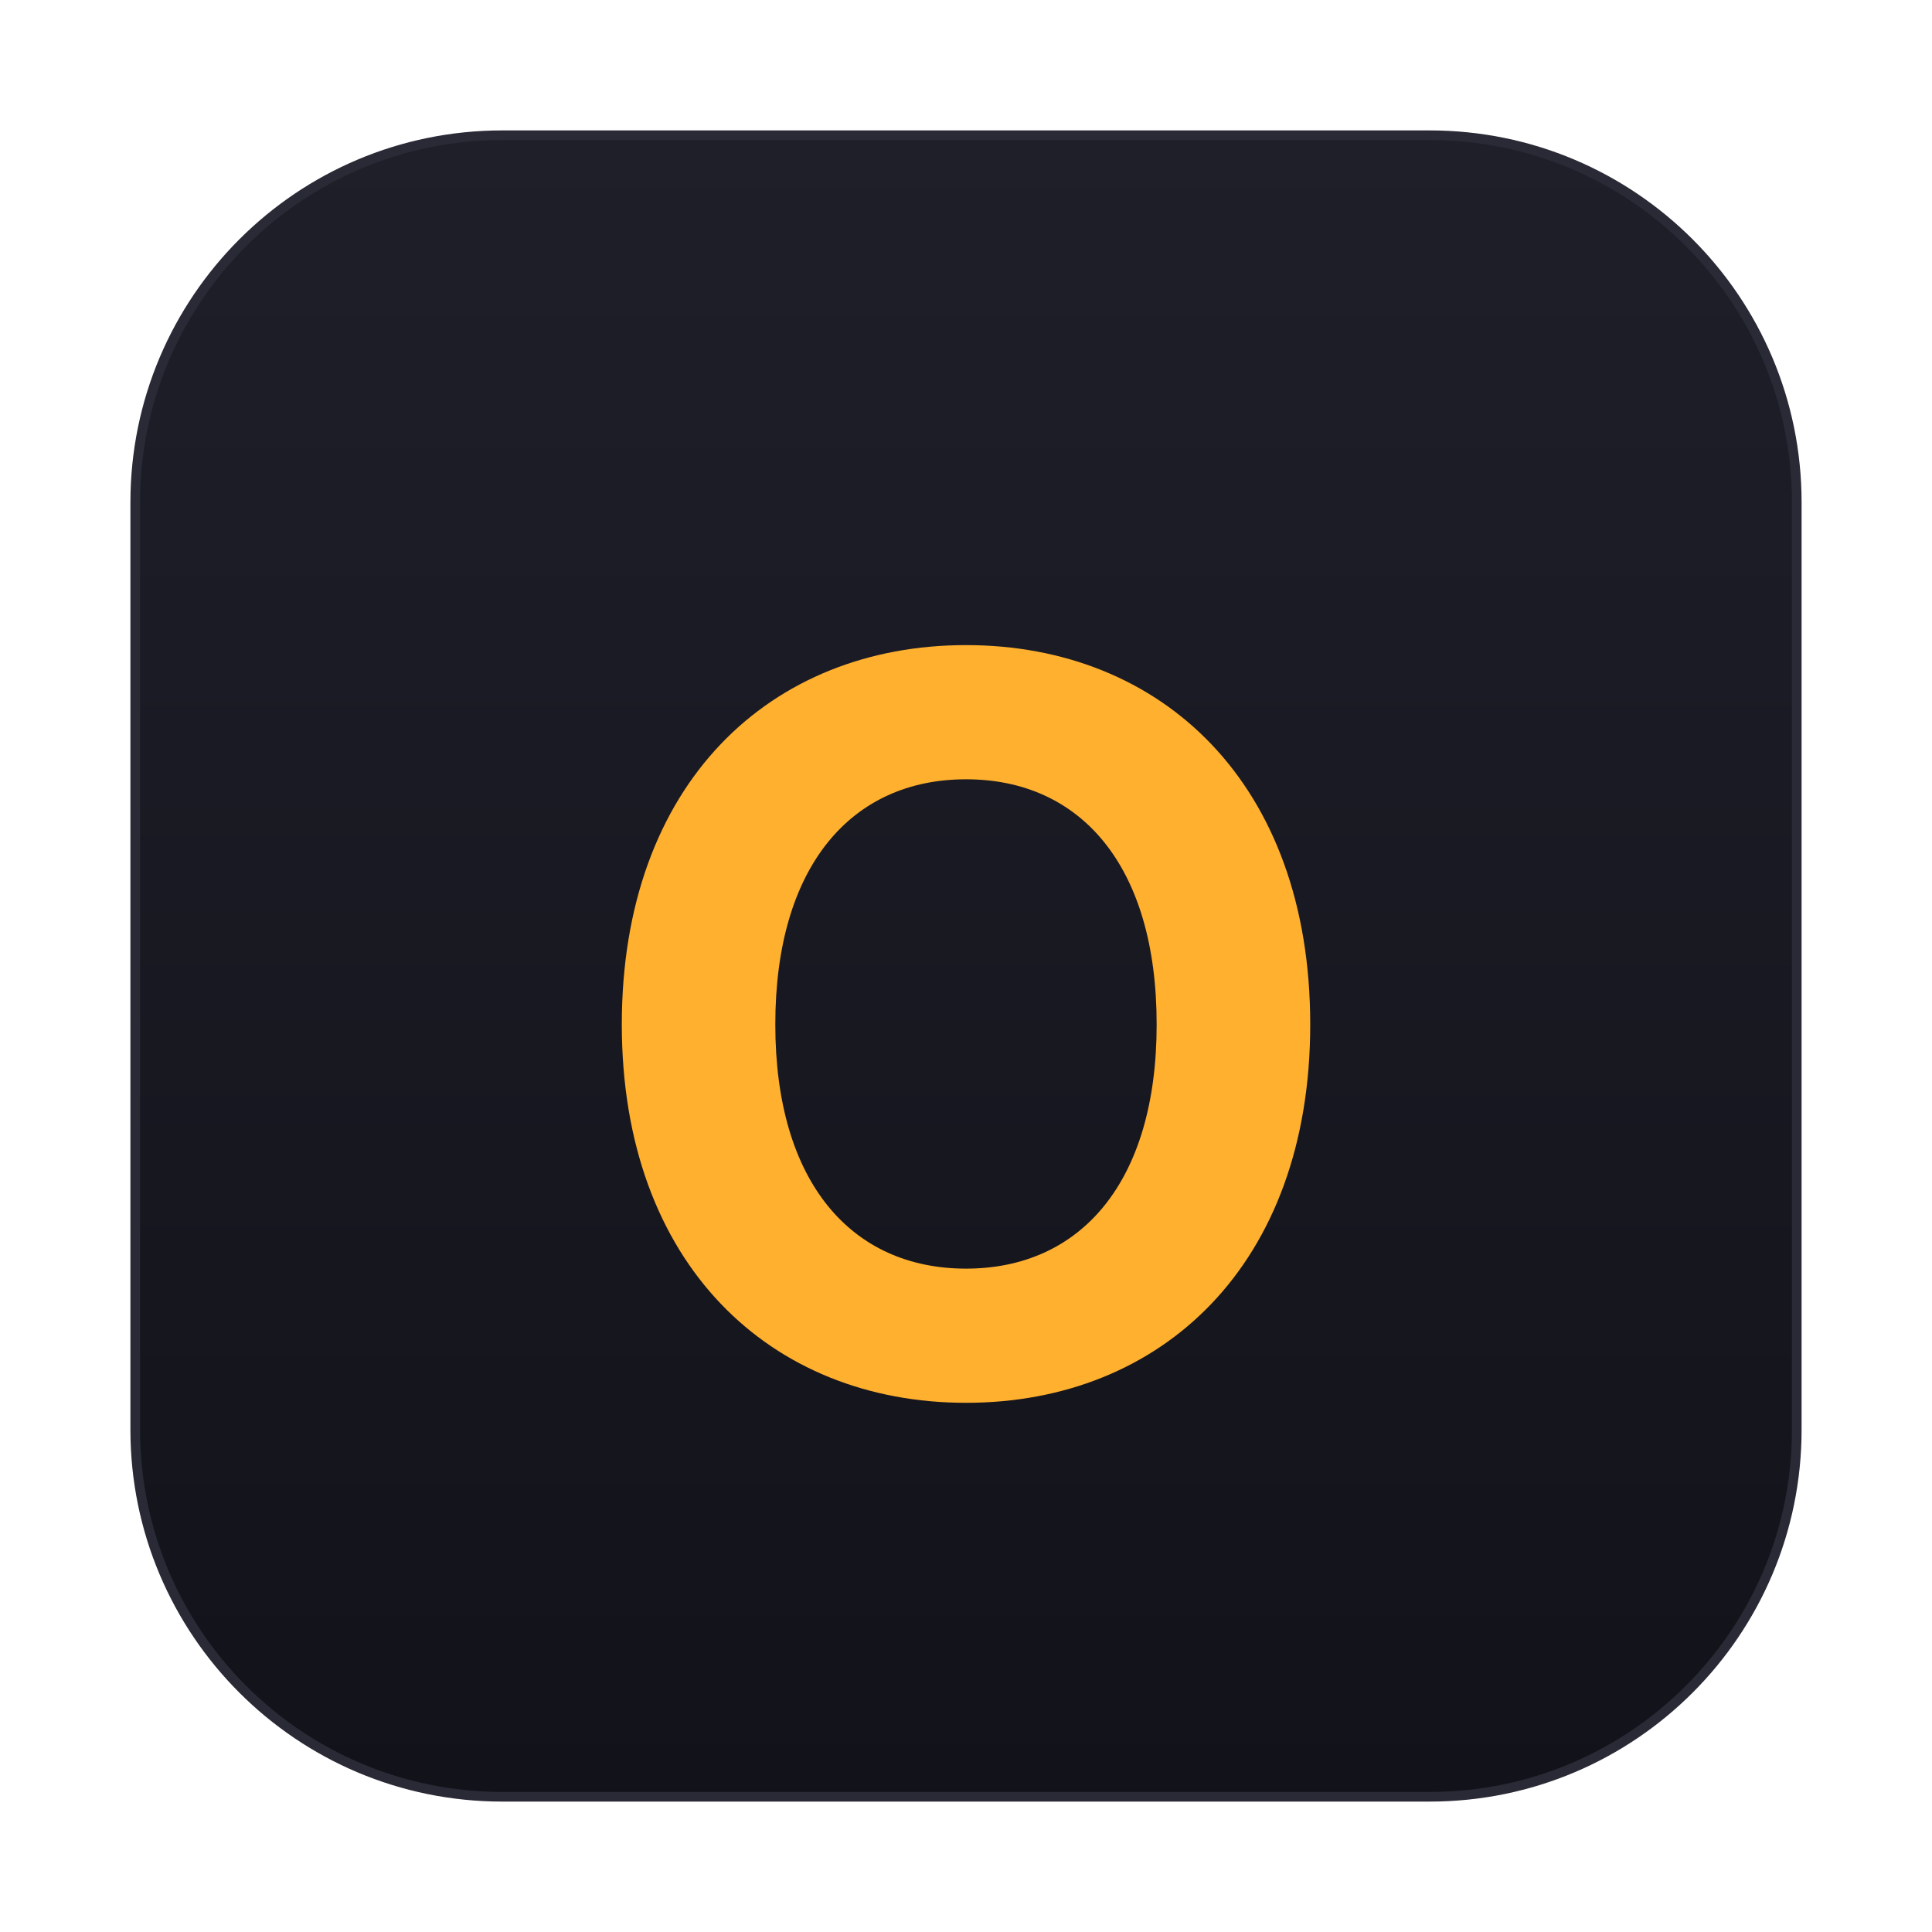
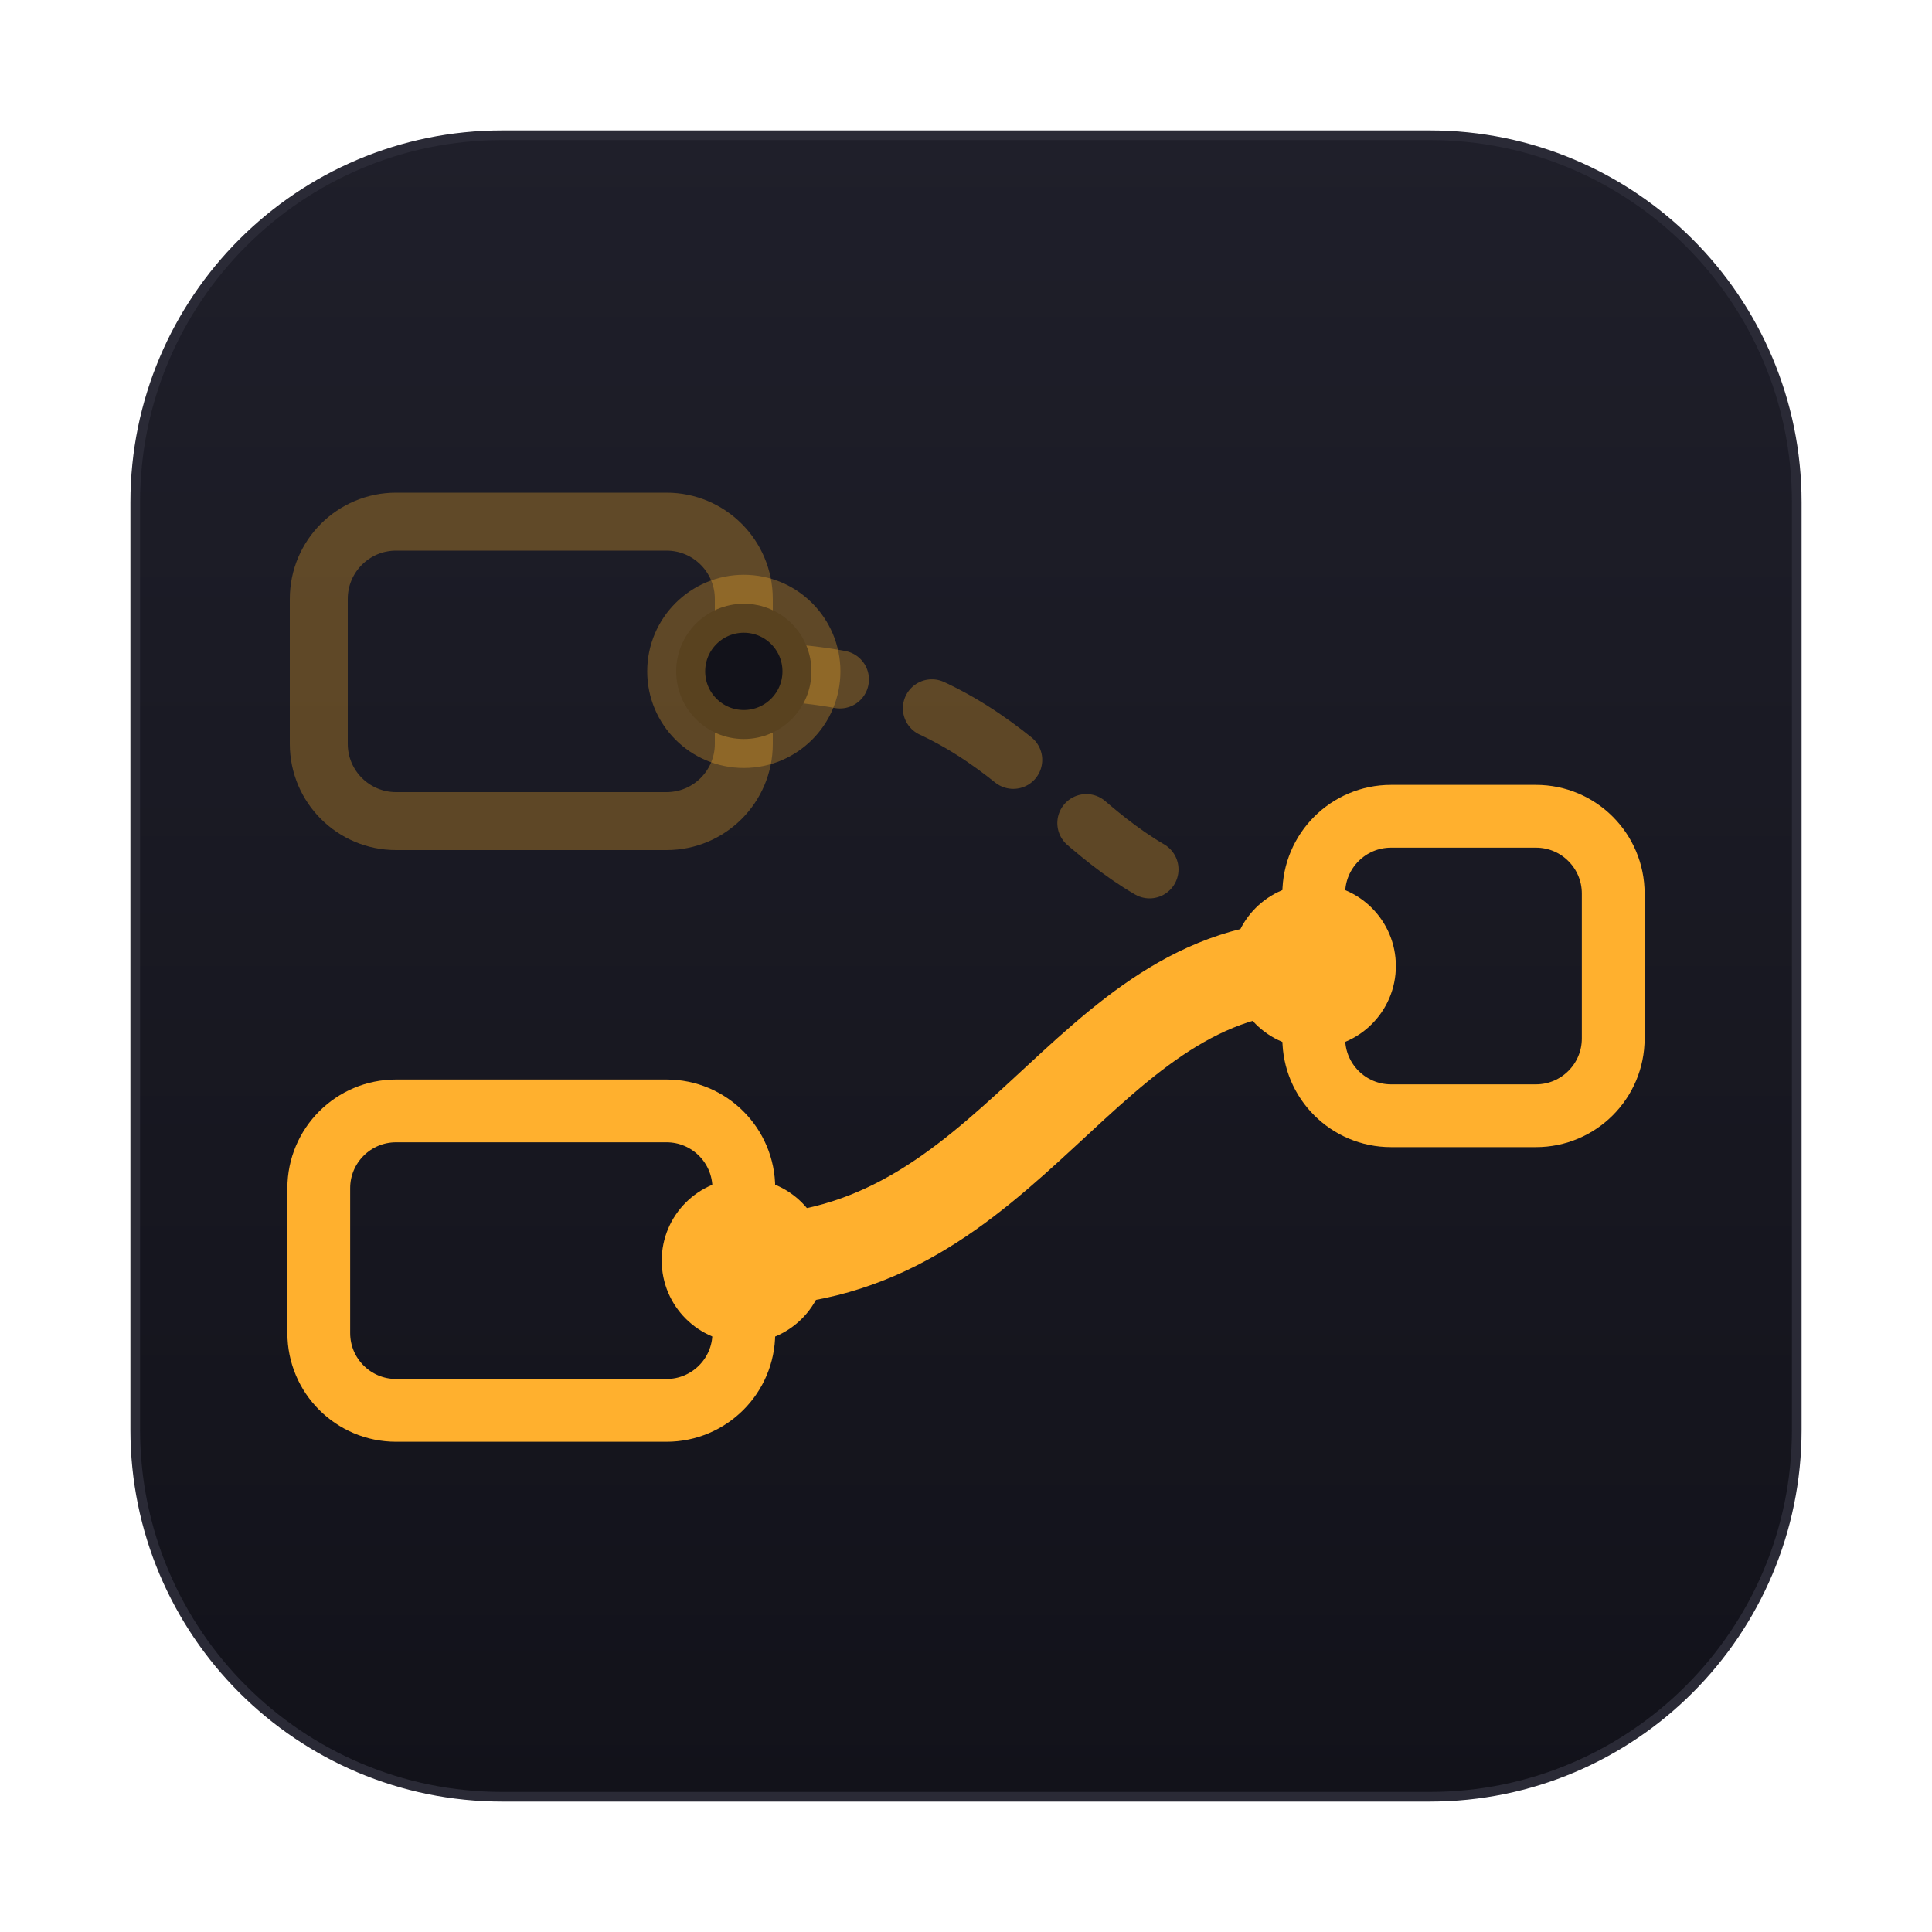
<svg xmlns="http://www.w3.org/2000/svg" width="400" height="400" viewBox="0 0 400 400" role="img" aria-label="Output Swap">
  <defs>
    <linearGradient id="tile" x1="0" y1="0" x2="0" y2="1">
      <stop offset="0" stop-color="#1f1f2a" />
      <stop offset="1" stop-color="#12121a" />
    </linearGradient>
  </defs>
  <rect x="28" y="28" width="344" height="344" rx="76" fill="url(#tile)" stroke="#2a2a36" stroke-width="2" />
-   <text x="200" y="212" fill="#ffb02e" font-family="Inter, Segoe UI, system-ui, sans-serif" font-size="210" font-weight="700" text-anchor="middle" dominant-baseline="central">O</text>
+   <rect x="66" y="108" width="88" height="62" rx="16" fill="none" stroke="#ffb02e" stroke-opacity="0.3" stroke-width="12" />
+   <rect x="66" y="230" width="88" height="62" rx="16" fill="none" stroke="#ffb02e" stroke-width="13" />
+   <rect x="272" y="169" width="62" height="62" rx="16" fill="none" stroke="#ffb02e" stroke-width="13" />
+   <path d="M154,139 C204,139 214,166 238,180" fill="none" stroke="#ffb02e" stroke-opacity="0.3" stroke-width="12" stroke-linecap="round" stroke-dasharray="20 20" />
+   <path d="M154,261 C210,261 224,200 272,200" fill="none" stroke="#ffb02e" stroke-width="19" stroke-linecap="round" />
+   <circle cx="154" cy="139" r="14" fill="#12121a" stroke="#ffb02e" stroke-opacity="0.3" stroke-width="12" />
+   <circle cx="154" cy="261" r="17" fill="#ffb02e" />
+   <circle cx="272" cy="200" r="17" fill="#ffb02e" />
</svg>
